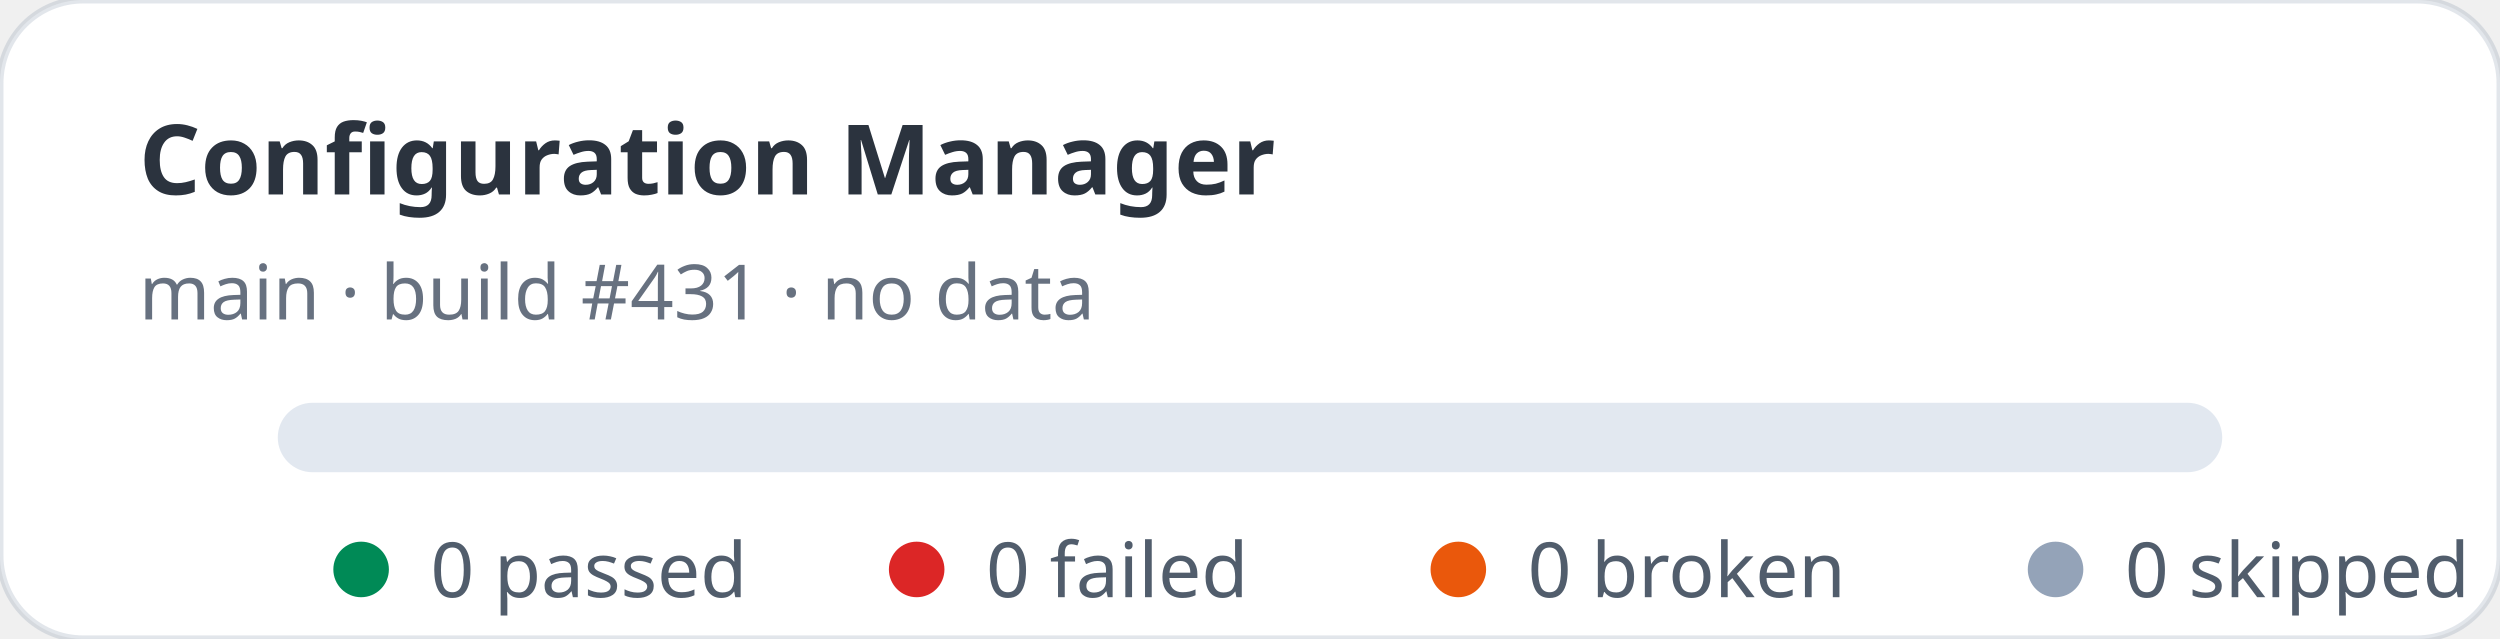
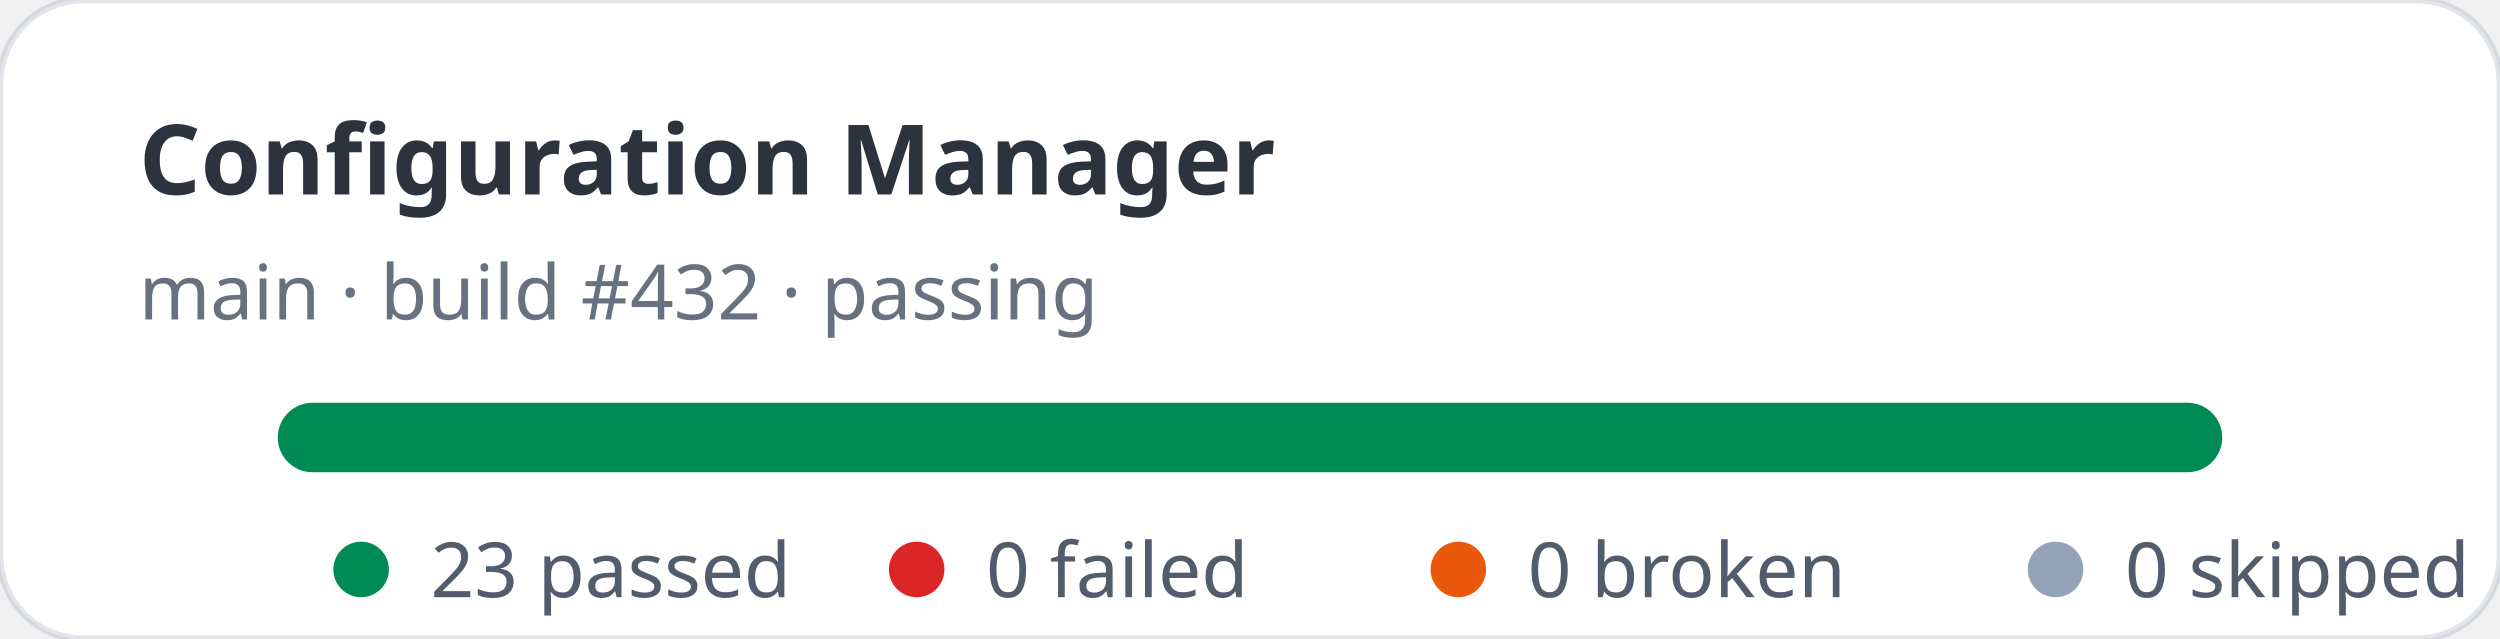
- <svg xmlns="http://www.w3.org/2000/svg" width="360" height="92" viewBox="0 0 360 92" role="img" aria-label="Configuration Manager stats: 0 passed, 0 failed">
+ <svg xmlns="http://www.w3.org/2000/svg" width="360" height="92" viewBox="0 0 360 92" role="img" aria-label="Configuration Manager stats: 23 passed, 0 failed">
  <rect width="360" height="92" rx="12" fill="#ffffff" stroke="rgba(11,48,86,0.12)" />
  <text x="20" y="28" fill="rgba(1,10,24,0.83)" font-family="ui-sans-serif,system-ui,sans-serif" font-size="14" font-weight="700">Configuration Manager</text>
-   <text x="20" y="46" fill="rgba(2,19,44,0.6)" font-family="ui-sans-serif,system-ui,sans-serif" font-size="11">main · build #431 · no data</text>
+   <text x="20" y="46" fill="rgba(2,19,44,0.6)" font-family="ui-sans-serif,system-ui,sans-serif" font-size="11">main · build #432 · passing</text>
  <rect x="40" y="58" width="280" height="10" rx="5" fill="#e2e8f0" />
+   <rect x="40" y="58" width="280" height="10" rx="5" fill="#008a56" />
  <g font-family="ui-sans-serif,system-ui,sans-serif" font-size="11" fill="rgba(1,18,40,0.68)">
    <circle cx="52" cy="82" r="4" fill="#008a56" />
-     <text x="62" y="86">0 passed</text>
+     <text x="62" y="86">23 passed</text>
    <circle cx="132" cy="82" r="4" fill="#dc2626" />
    <text x="142" y="86">0 failed</text>
    <circle cx="210" cy="82" r="4" fill="#ea580c" />
    <text x="220" y="86">0 broken</text>
    <circle cx="296" cy="82" r="4" fill="#94a3b8" />
    <text x="306" y="86">0 skipped</text>
  </g>
</svg>
